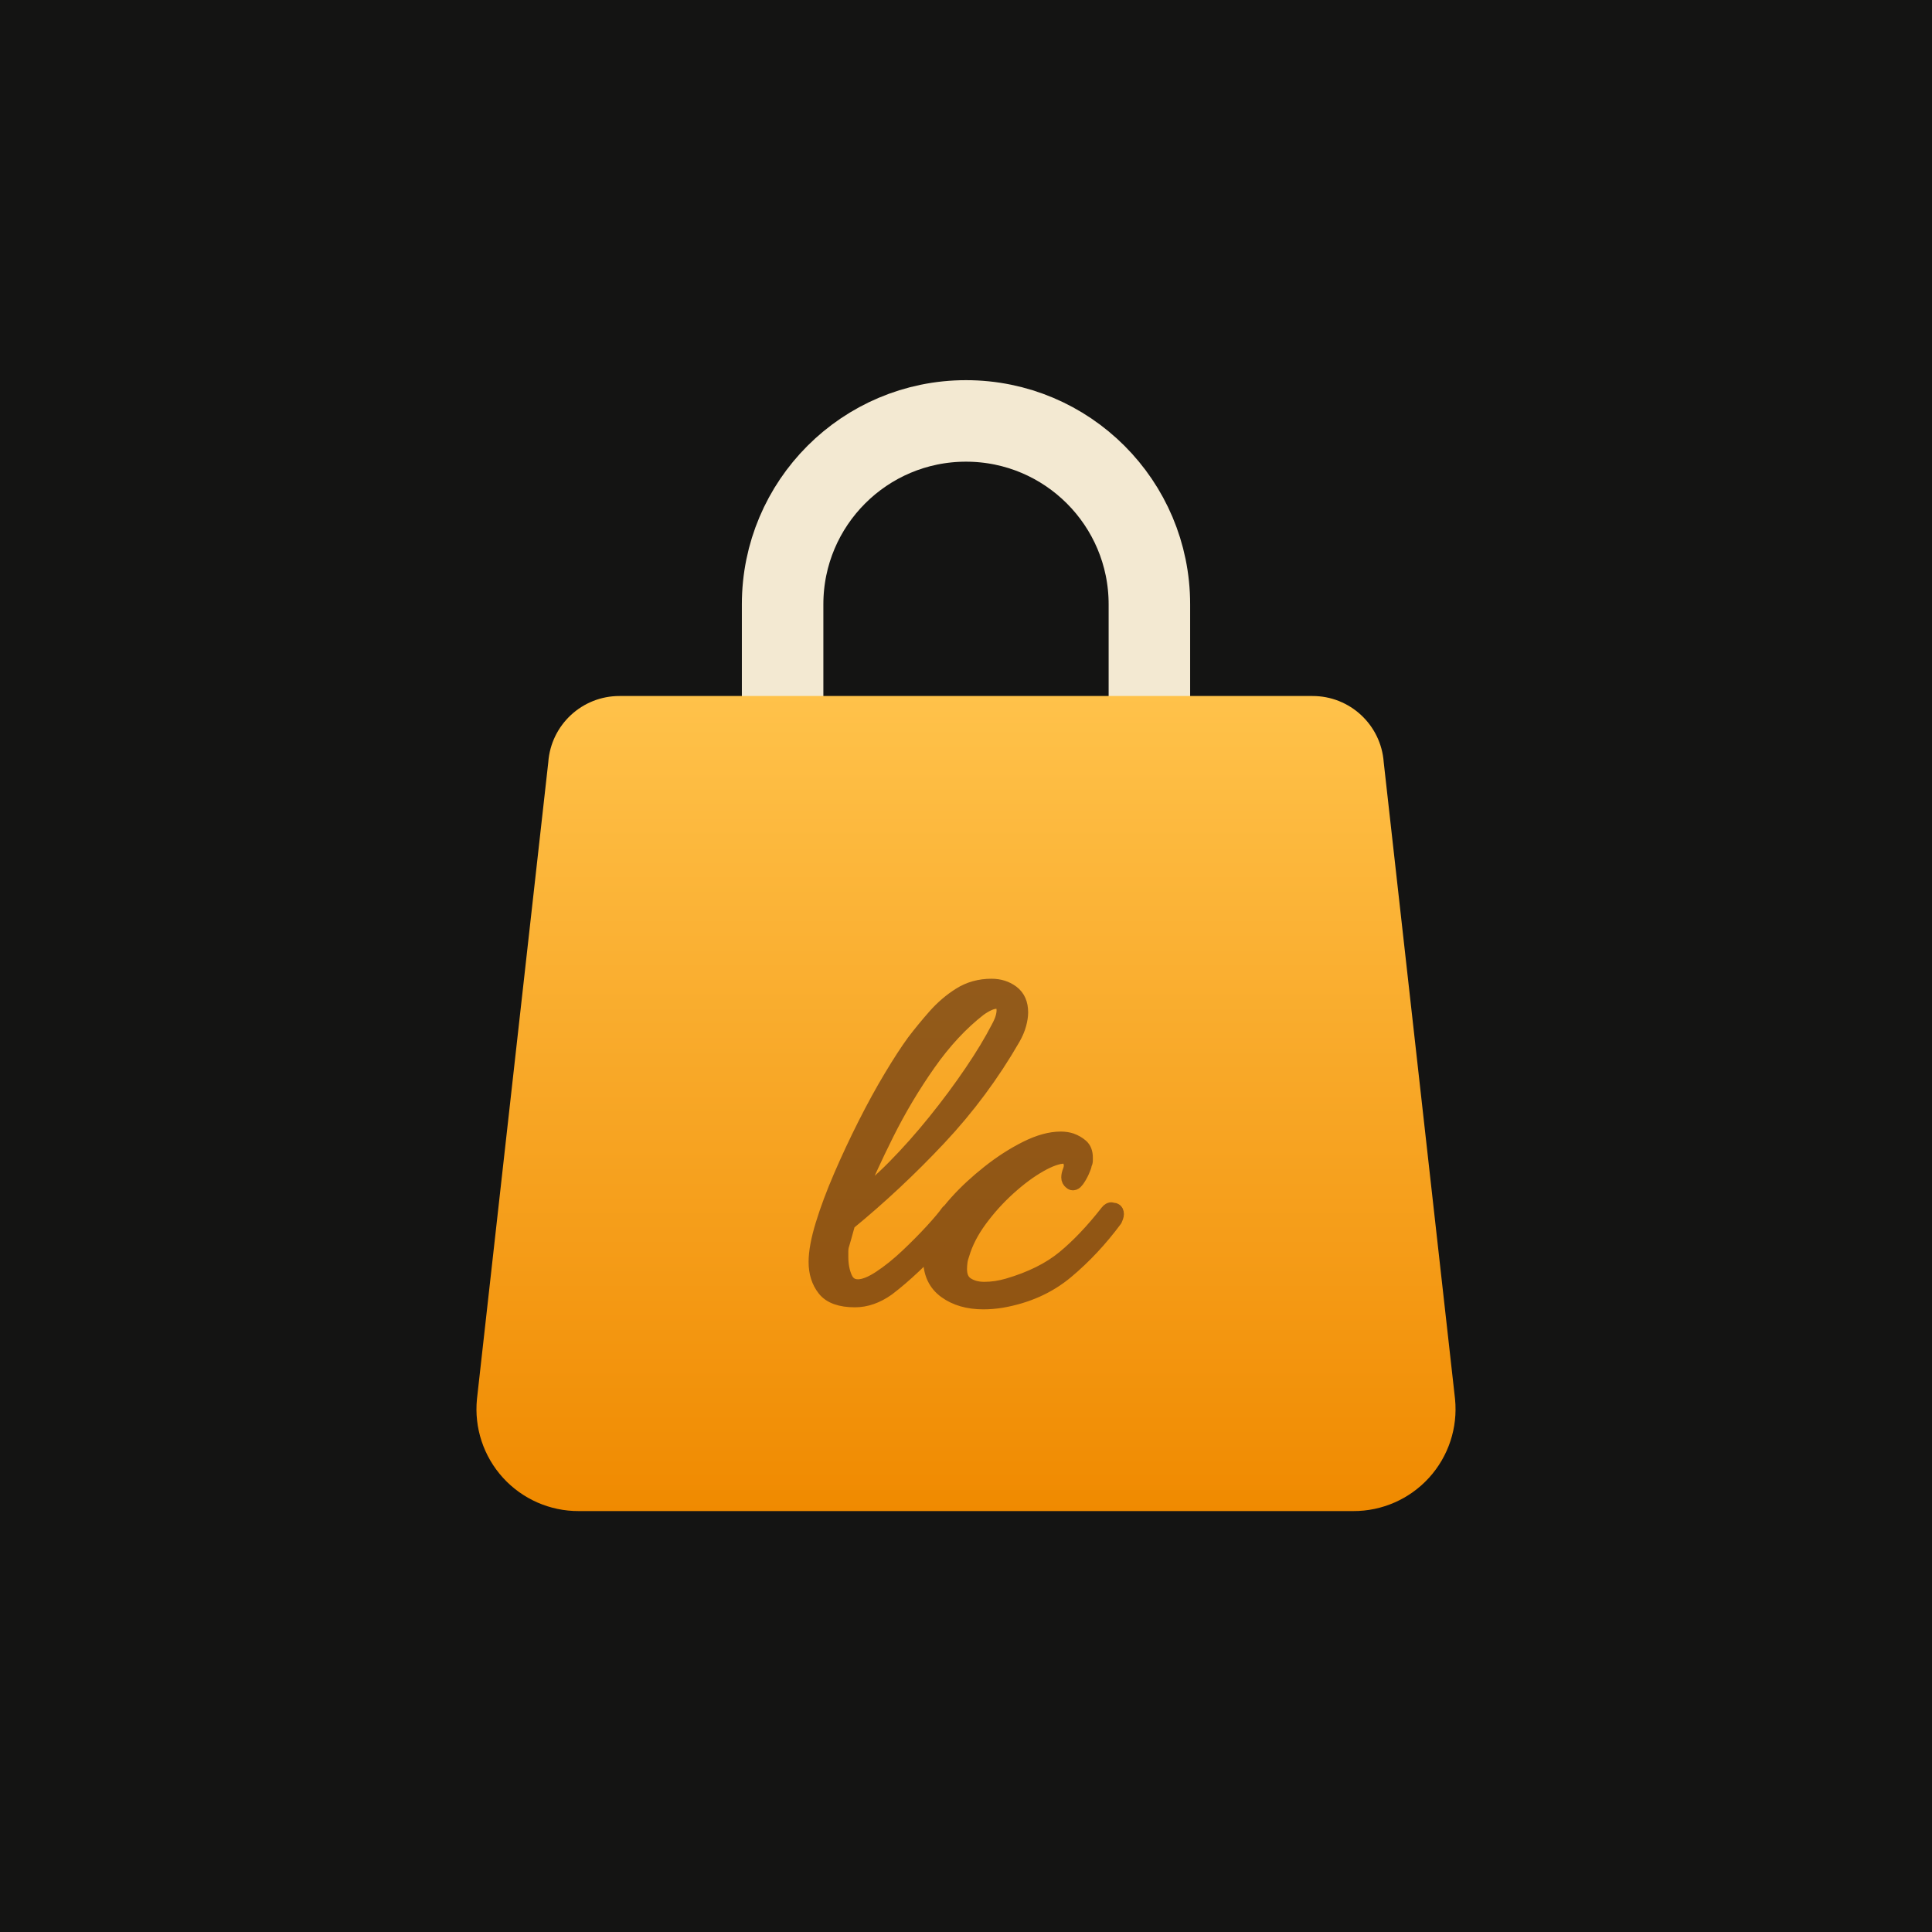
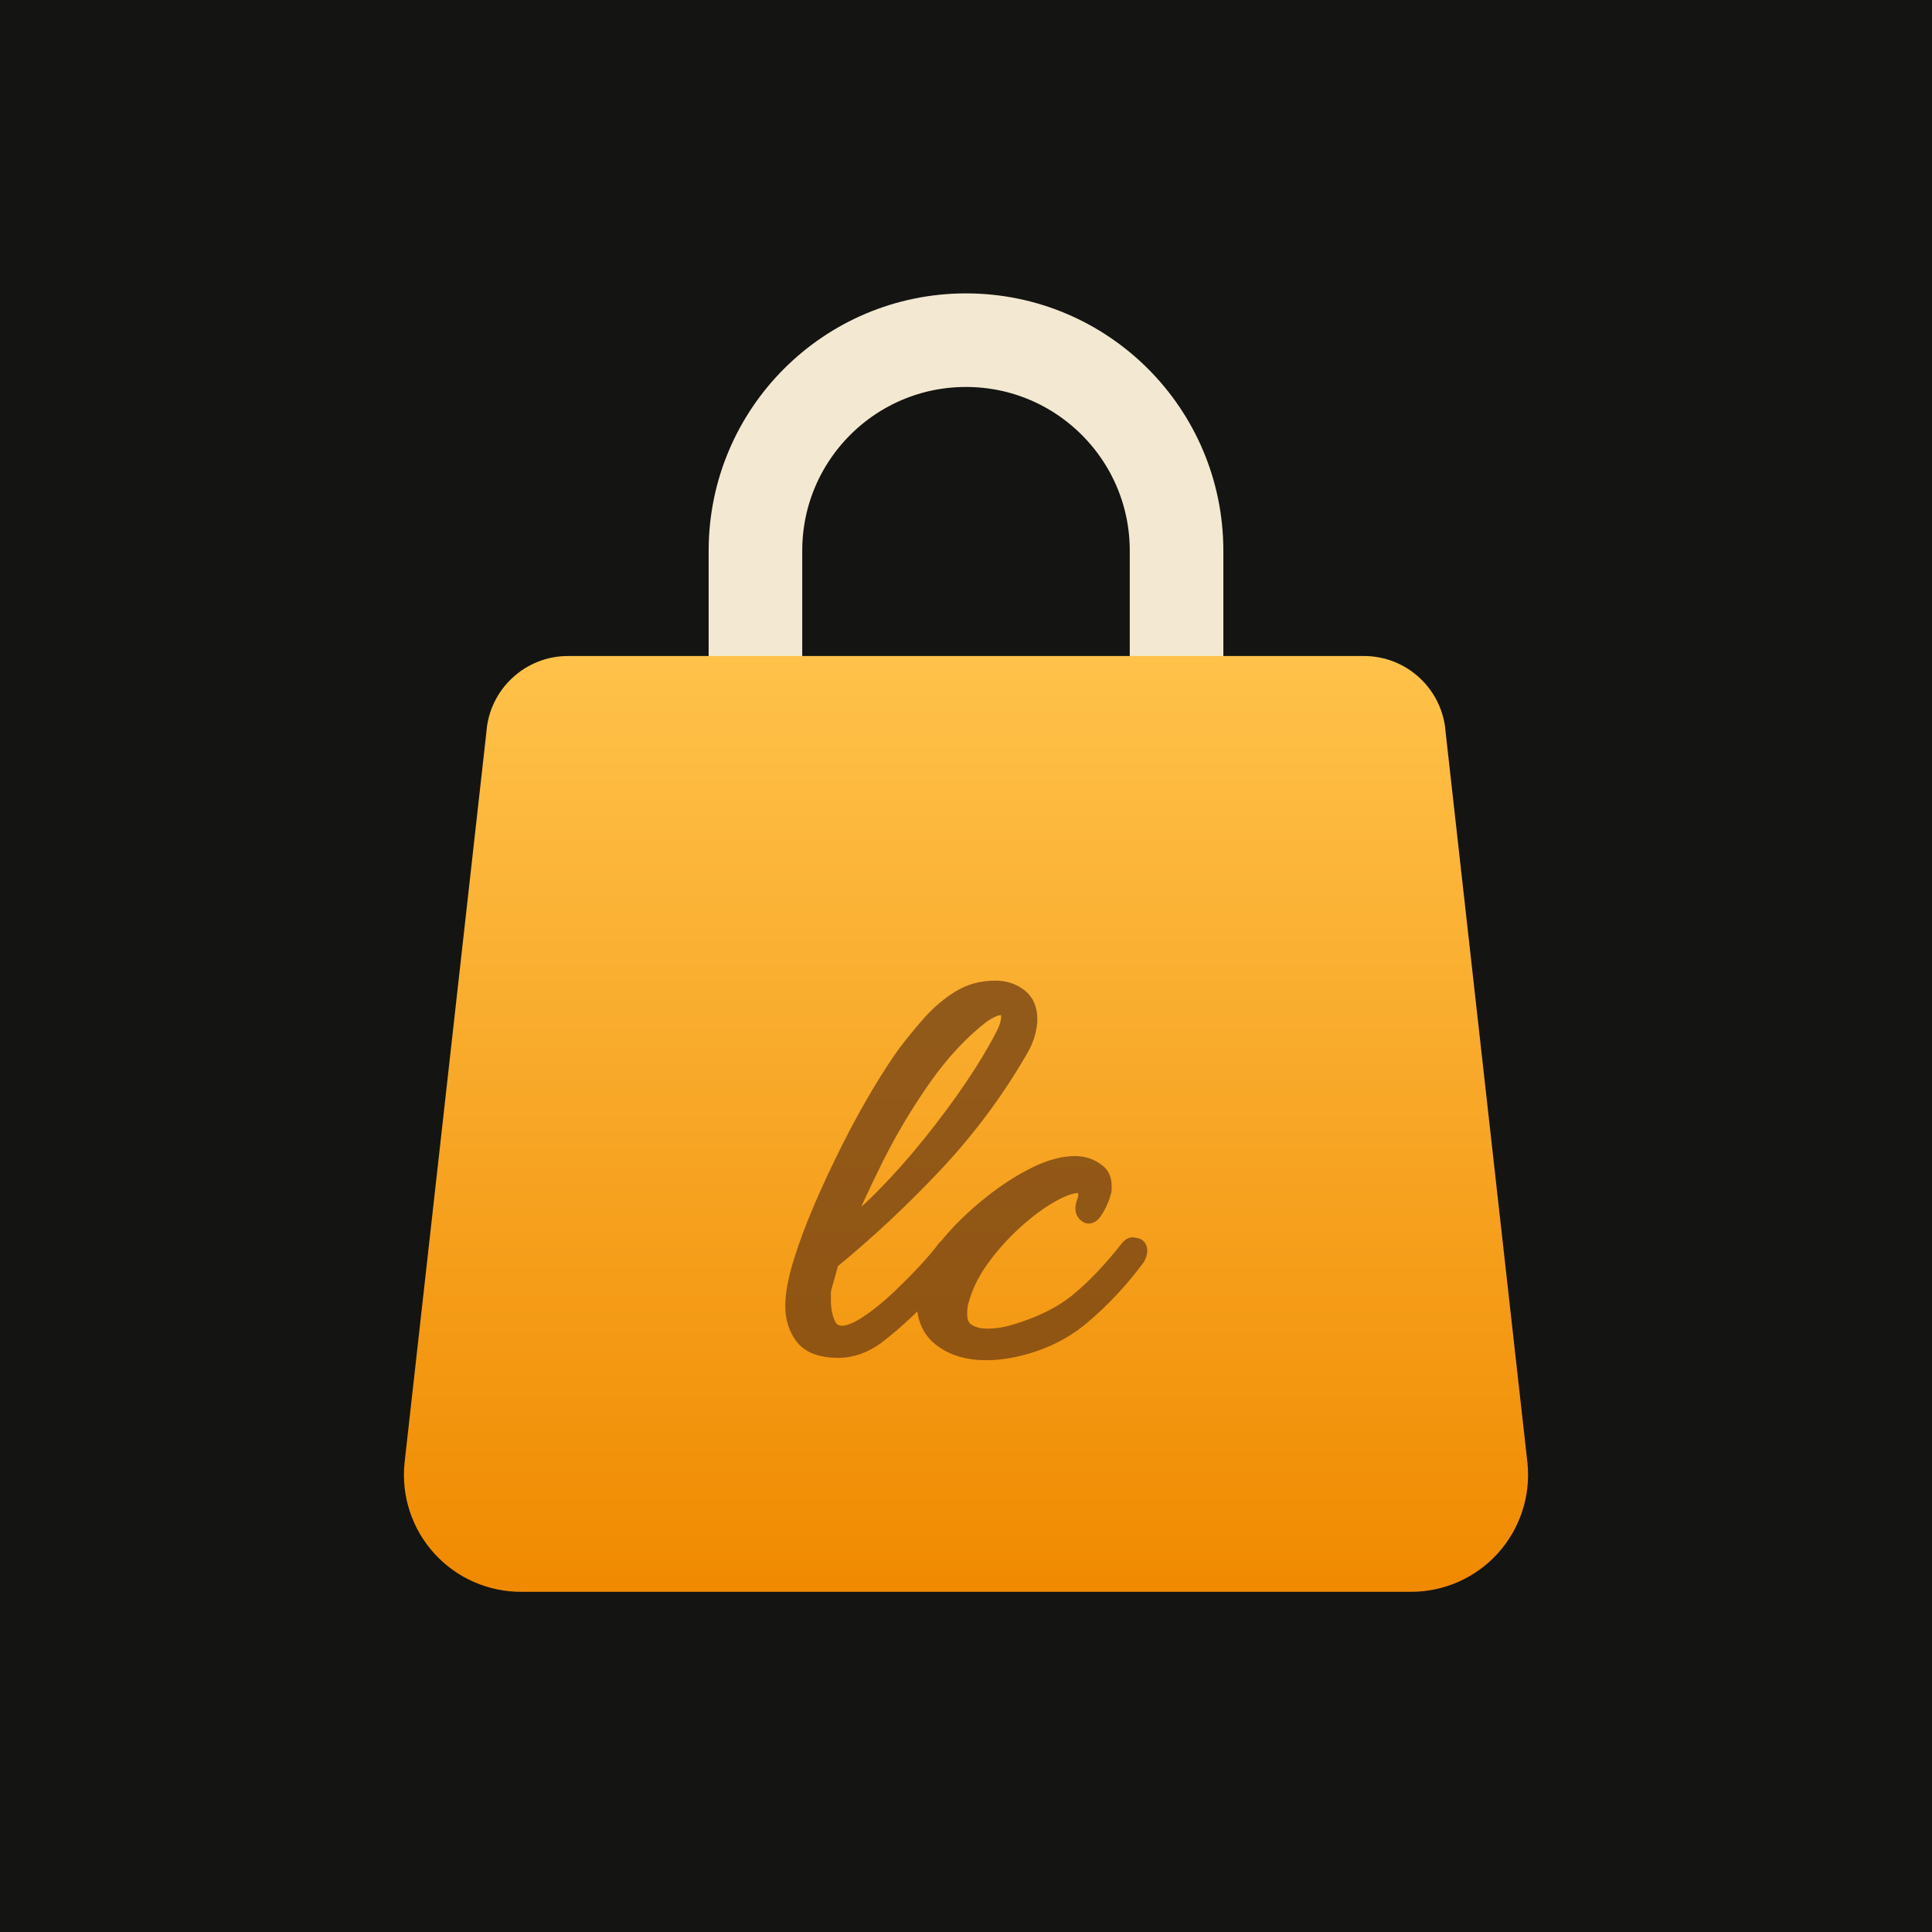
<svg xmlns="http://www.w3.org/2000/svg" viewBox="0 0 512 512">
  <defs>
    <linearGradient id="g" x1="0" y1="0" x2="0" y2="1">
      <stop offset="0" stop-color="#FFC24A" />
      <stop offset="1" stop-color="#F08A00" />
    </linearGradient>
  </defs>
  <rect width="512" height="512" fill="#141413" />
-   <g transform="translate(256 256) scale(1.35) translate(-256 -251)">
+   <g transform="translate(256 256) scale(1.55) translate(-256 -251)">
    <path d="M220 198v-18a36 36 0 0 1 72 0v18" fill="none" stroke="#F3E9D2" stroke-width="16" stroke-linecap="round" />
    <path d="M188 198h136a14 14 0 0 1 14 13l14 125a20 20 0 0 1-20 22H180a20 20 0 0 1-20-22l14-125a14 14 0 0 1 14-13z" fill="url(#g)" />
    <path transform="translate(223.8 315.4)" fill="#6B3A12" opacity=".72" stroke="#6B3A12" stroke-width="3.2" stroke-linejoin="round" d="M10.4 1.0Q6.2 1.0 4.55 -1.1Q2.9 -3.2 2.9 -6.3Q2.9 -9.2 4.25 -13.6Q5.6 -18.0 7.8 -23.1Q10.0 -28.2 12.55 -33.25Q15.1 -38.3 17.65 -42.55Q20.2 -46.8 22.1 -49.4Q24.0 -51.9 26.2 -54.4Q28.4 -56.9 31.1 -58.6Q33.8 -60.3 37.2 -60.3Q39.5 -60.3 41.15 -59.05Q42.8 -57.8 42.8 -55.3Q42.8 -54.3 42.45 -53.0Q42.1 -51.7 41.3 -50.3Q35.2 -39.7 26.75 -30.7Q18.3 -21.7 8.9 -14.0Q8.5 -12.5 8.15 -11.3Q7.8 -10.1 7.6 -9.4Q7.5 -8.9 7.5 -8.35Q7.5 -7.8 7.5 -7.3Q7.5 -4.9 8.3 -3.1Q9.1 -1.3 11.0 -1.3Q12.8 -1.3 15.45 -3.05Q18.1 -4.8 20.8 -7.35Q23.5 -9.9 25.7 -12.3Q27.9 -14.7 28.8 -16.0Q29.1 -16.3 29.4 -16.3Q29.8 -16.3 30.05 -15.9Q30.3 -15.5 30.0 -14.9Q29.0 -13.2 26.8 -10.7Q24.6 -8.2 21.9 -5.65Q19.2 -3.1 16.7 -1.2Q13.6 1.0 10.4 1.0ZM10.3 -18.0Q14.1 -20.6 18.2 -24.75Q22.3 -28.9 26.25 -33.8Q30.2 -38.7 33.45 -43.5Q36.7 -48.3 38.7 -52.2Q39.3 -53.3 39.55 -54.15Q39.8 -55.0 39.8 -55.7Q39.8 -57.6 38.2 -57.6Q36.8 -57.6 34.7 -56.1Q29.3 -51.9 24.7 -45.35Q20.1 -38.8 16.5 -31.6Q12.9 -24.4 10.3 -18.0Z M39.2 1.1Q37.4 1.4 35.6 1.4Q31.2 1.4 28.3 -0.7Q25.4 -2.8 25.4 -6.8Q25.4 -9.2 26.8 -12.6Q27.8 -14.9 30.5 -17.9Q33.2 -20.9 36.8 -23.75Q40.4 -26.6 44.1 -28.45Q47.8 -30.3 50.8 -30.3Q51.9 -30.3 52.8 -30.0Q53.9 -29.6 54.7 -28.9Q55.5 -28.2 55.5 -26.8Q55.5 -26.5 55.5 -26.2Q55.5 -25.9 55.3 -25.5Q55.3 -25.2 54.85 -24.2Q54.4 -23.2 53.85 -22.45Q53.3 -21.7 52.9 -22.1Q52.5 -22.4 52.5 -22.9Q52.5 -23.4 52.75 -24.05Q53.0 -24.7 53.0 -25.2Q53.0 -25.9 52.65 -26.55Q52.3 -27.2 51.5 -27.2Q49.6 -27.2 46.6 -25.5Q43.6 -23.8 40.45 -20.95Q37.3 -18.1 34.8 -14.7Q32.3 -11.3 31.3 -7.9Q31 -7.1 30.9 -6.35Q30.8 -5.6 30.8 -4.9Q30.8 -2.7 32.25 -1.75Q33.7 -0.8 35.8 -0.8Q38.1 -0.8 40.5 -1.5Q47.3 -3.5 51.55 -7.0Q55.8 -10.5 60.1 -16.0Q60.5 -16.5 60.8 -16.4Q61.1 -16.3 61.3 -16.3Q61.6 -16.2 61.6 -15.7Q61.6 -15.5 61.5 -15.2Q61.4 -14.9 61.3 -14.7Q57.0 -8.9 51.8 -4.55Q46.6 -0.2 39.2 1.1Z" />
  </g>
</svg>
